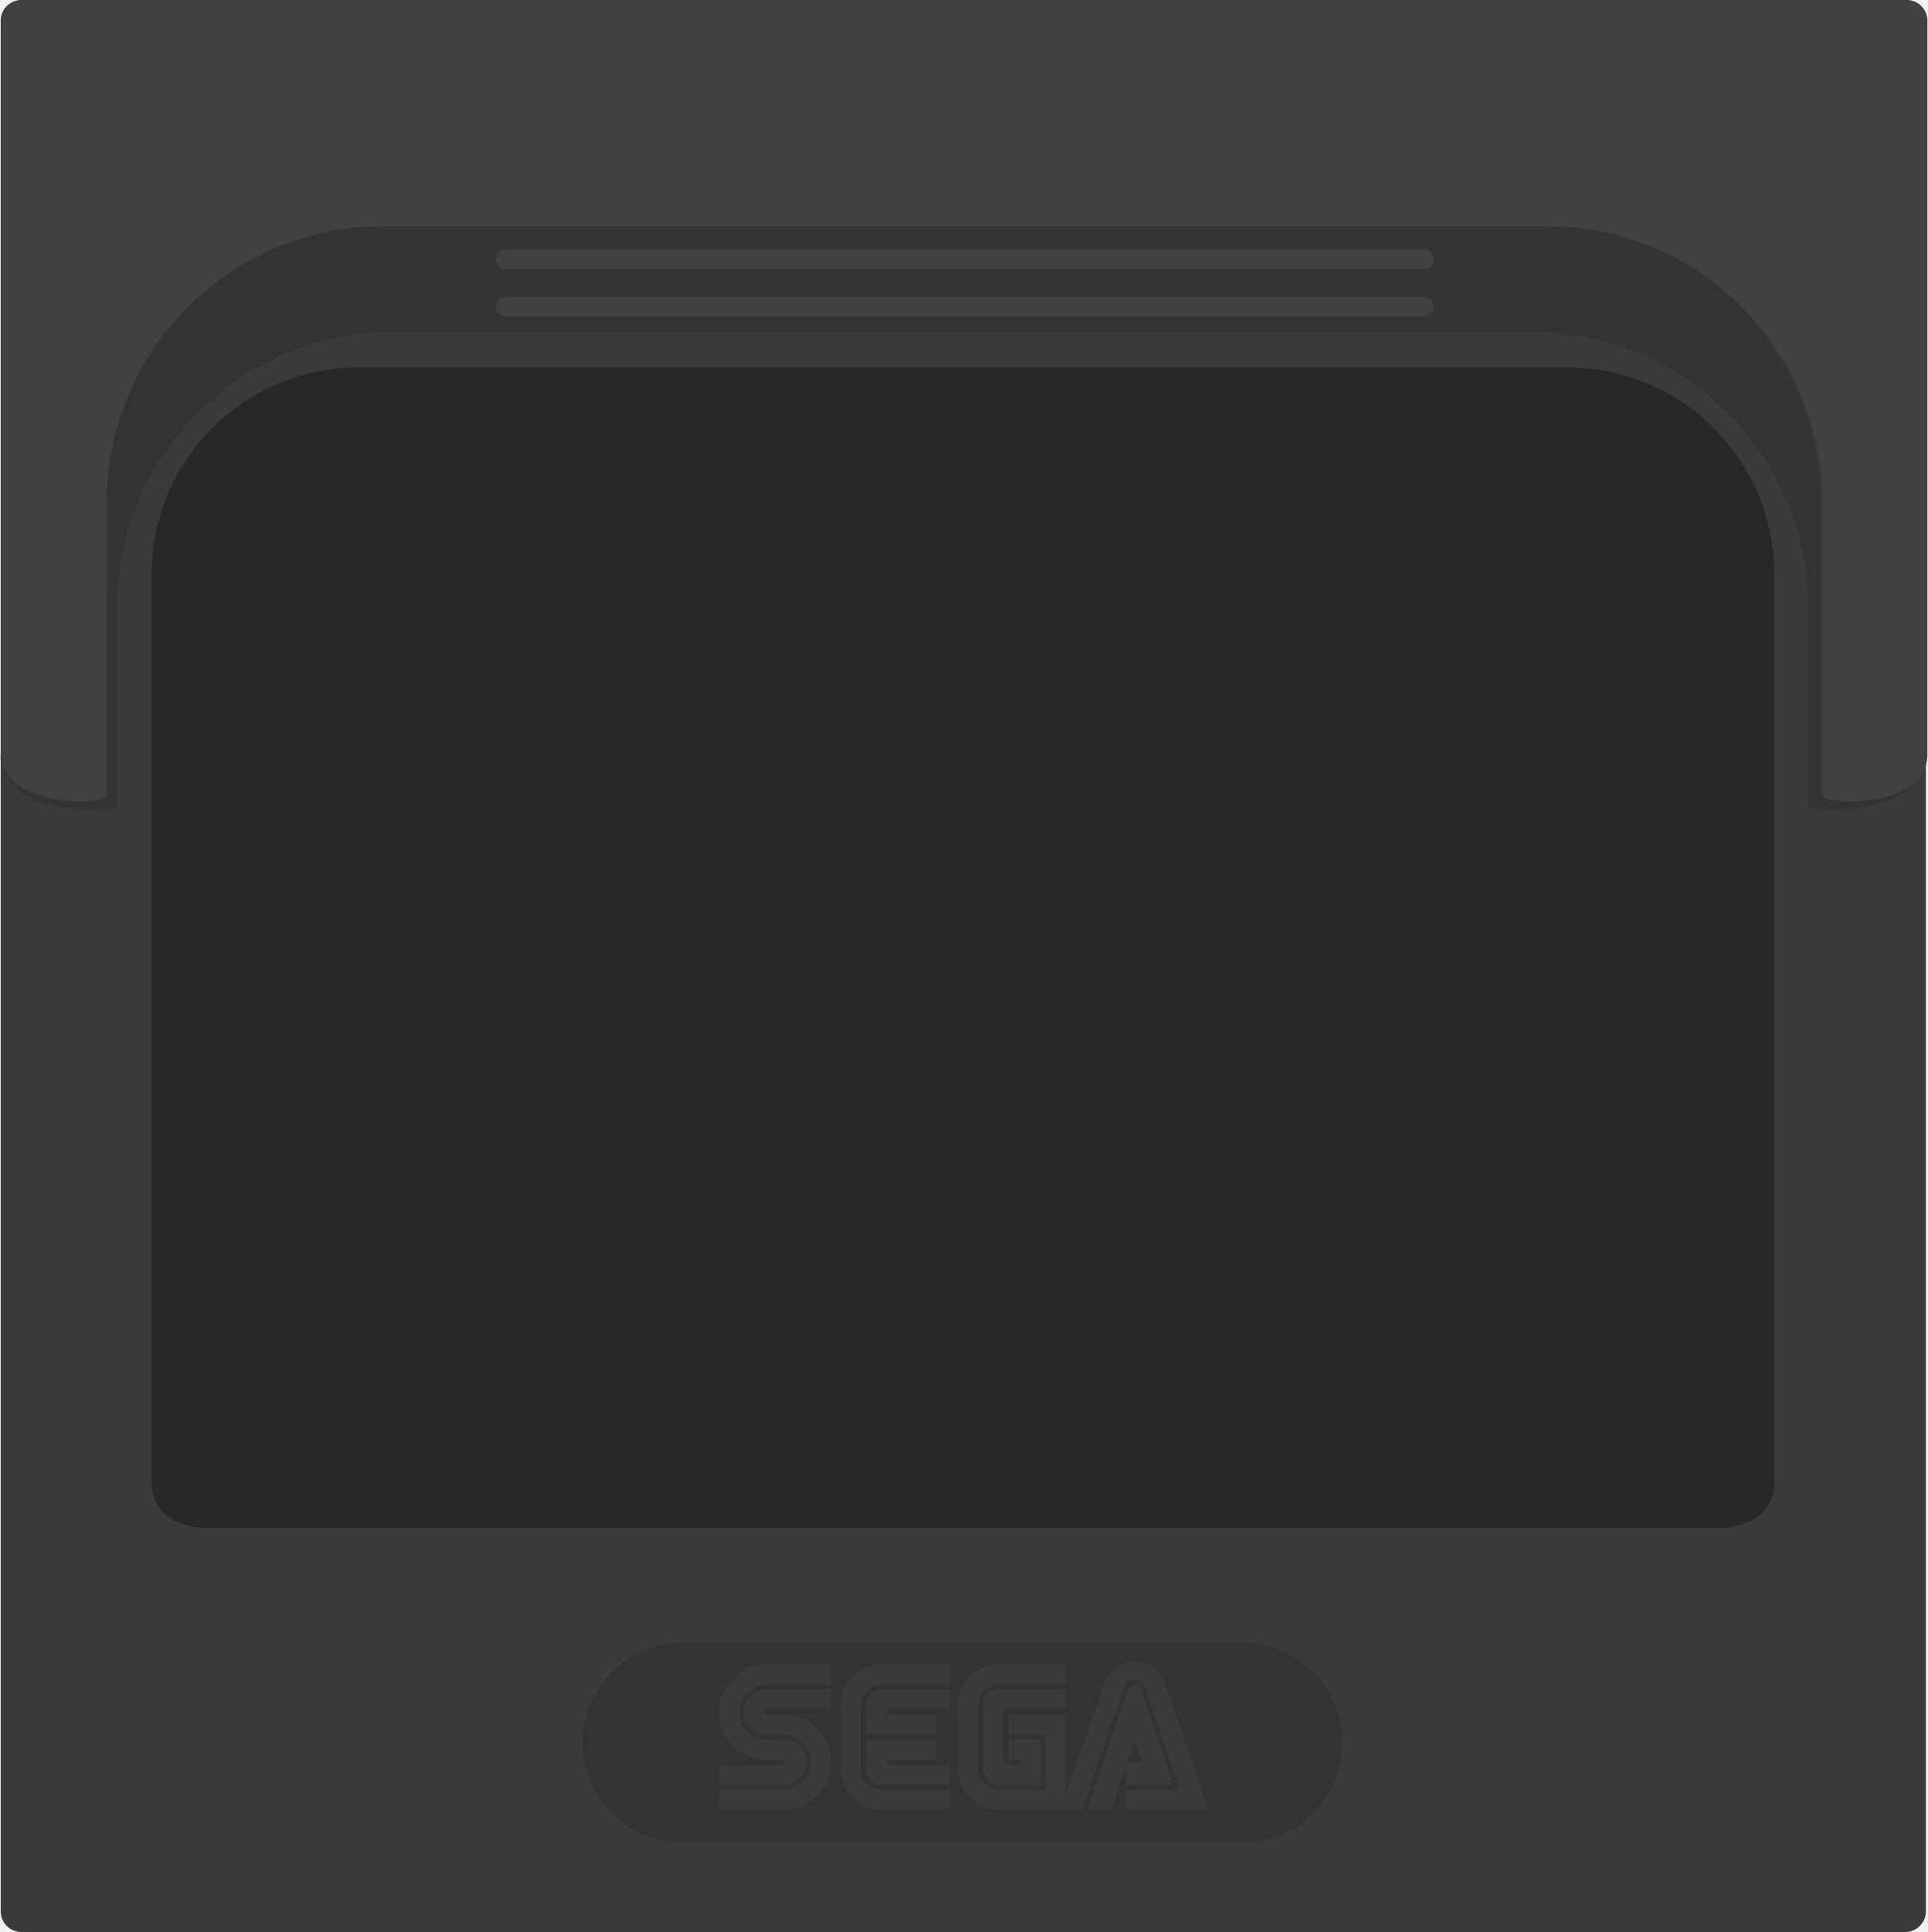
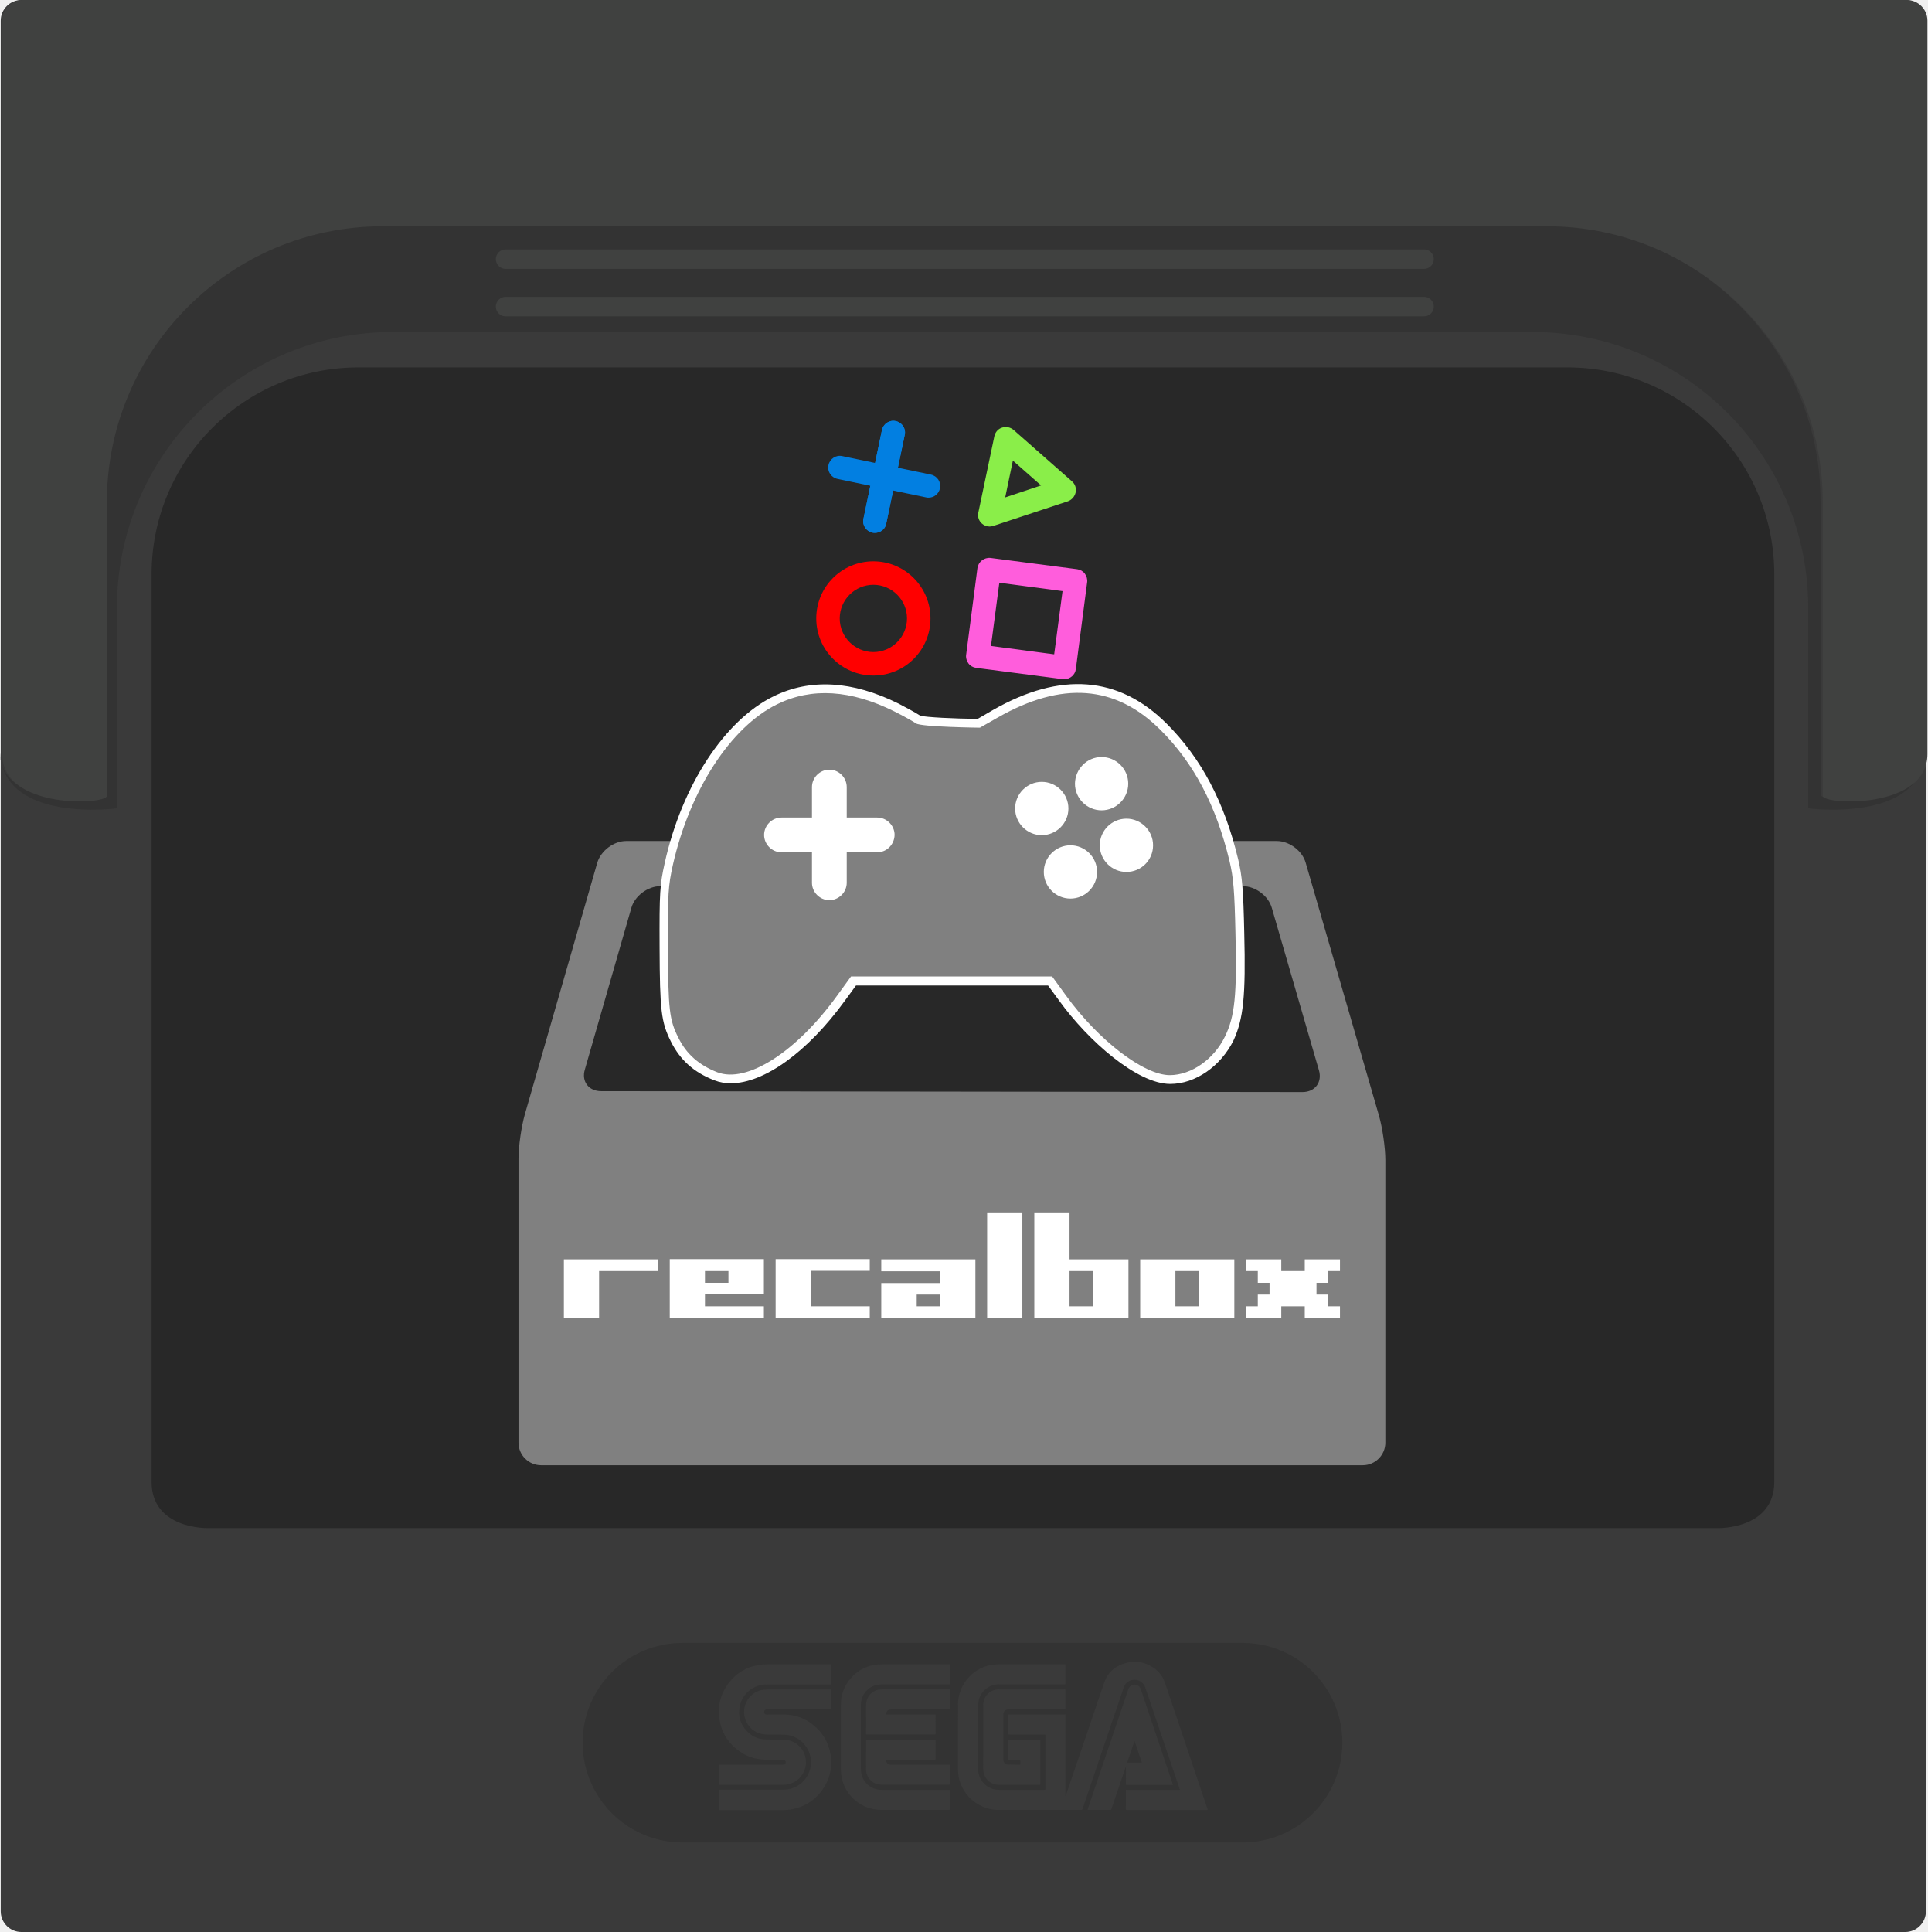
<svg xmlns="http://www.w3.org/2000/svg" viewBox="0 0 173.1 173.5" height="173.5" width="173.1" xml:space="preserve" version="1.1" id="svg2">
  <defs id="defs6">
    <clipPath id="clipPath16" clipPathUnits="userSpaceOnUse">
      <path id="path18" d="m 0,138.8 138.48,0 L 138.48,0 0,0 0,138.8 Z" />
    </clipPath>
  </defs>
  <g transform="matrix(1.25,0,0,-1.25,0,173.5)" id="g10">
    <g id="g12">
      <g clip-path="url(#clipPath16)" id="g14">
        <g transform="translate(138.3711,137.3135)" id="g20">
          <path id="path22" style="fill:#3a3a3a;fill-opacity:1;fill-rule:nonzero;stroke:none" d="m 0,0 c 0,0.821 -0.666,1.486 -1.486,1.486 l -135.346,0 c -0.822,0 -1.487,-0.665 -1.487,-1.486 l 0,-135.827 c 0,-0.821 0.665,-1.487 1.487,-1.487 l 135.346,0 c 0.82,0 1.486,0.666 1.486,1.487 L 0,0 Z" />
        </g>
        <g transform="translate(69.1592,114.9473)" id="g24">
          <path id="path26" style="fill:#333333;fill-opacity:1;fill-rule:nonzero;stroke:none" d="m 0,0 40.938,0 c 10.947,0 19.821,-8.874 19.821,-19.82 l 0,-14.399 c 0,0 8.133,-1.092 8.4,3.998 0,-4.019 -7.517,-3.648 -7.517,-3.008 l 0,21.1 c 0,10.947 -8.873,19.82 -19.821,19.82 l -41.821,0 -0.001,0 -41.82,0 c -10.948,0 -19.823,-8.873 -19.823,-19.82 l 0,-21.1 c 0,-0.64 -7.515,-1.011 -7.515,3.008 0.267,-5.09 8.399,-3.998 8.399,-3.998 l 0,14.399 C -60.76,-8.874 -51.886,0 -40.938,0 L 0,0 Z" />
        </g>
        <g transform="translate(69.1582,29.0176)" id="g28">
          <path id="path30" style="fill:#282828;fill-opacity:1;fill-rule:nonzero;stroke:none" d="m 0,0 54.301,0 c 0,0 4.021,-0.086 4.021,3.322 l 0,65.198 c 0,8.211 -6.656,14.866 -14.866,14.866 l -43.171,0 -0.515,0 -43.172,0 c -8.21,0 -14.866,-6.655 -14.866,-14.866 l 0,-65.198 c 0,-3.408 4.02,-3.322 4.02,-3.322 L 0.053,0 0,0 Z" />
        </g>
        <g transform="translate(49.0273,6.4336)" id="g32">
          <path id="path34" style="fill:#333333;fill-opacity:1;fill-rule:nonzero;stroke:none" d="m 0,0 c -3.958,0 -7.168,3.21 -7.168,7.168 0,3.959 3.21,7.167 7.168,7.167 l 40.25,0 c 3.959,0 7.168,-3.208 7.168,-7.167 C 47.418,3.21 44.209,0 40.25,0 L 0,0 Z" />
        </g>
        <g transform="translate(36.3242,120.1826)" id="g36">
          <path id="path38" style="fill:none;stroke:#404140;stroke-width:1.398;stroke-linecap:round;stroke-linejoin:miter;stroke-miterlimit:10;stroke-dasharray:none;stroke-opacity:1" d="M 0,0 65.992,0" />
        </g>
        <g transform="translate(36.3242,116.7735)" id="g40">
          <path id="path42" style="fill:none;stroke:#404140;stroke-width:1.398;stroke-linecap:round;stroke-linejoin:miter;stroke-miterlimit:10;stroke-dasharray:none;stroke-opacity:1" d="M 0,0 65.992,0" />
        </g>
        <g transform="translate(76.543,19.2334)" id="g44">
          <path id="path46" style="fill:#3a3a3a;fill-opacity:1;fill-rule:evenodd;stroke:none" d="m 0,0 0,-1.44 c -0.029,-0.002 -0.057,-0.004 -0.084,-0.004 -1.565,0 -3.131,-0.004 -4.697,0.002 -0.672,0.002 -1.276,-0.466 -1.432,-1.115 -0.027,-0.111 -0.043,-0.227 -0.044,-0.34 -0.003,-1.557 -0.003,-3.112 -0.001,-4.668 0,-0.709 0.537,-1.328 1.24,-1.434 0.082,-0.014 0.167,-0.021 0.25,-0.021 l 3.247,0 c 0.085,0 0.085,0 0.085,0.085 l 0,3.797 c 0,0.09 0,0.09 -0.087,0.09 l -2.504,0 c -0.078,0 -0.078,0 -0.078,0.074 l 0,1.305 0,0.061 4.109,0 0,-5.83 c 0.007,-10e-4 0.014,-0.003 0.019,-0.004 0.009,0.02 0.02,0.039 0.026,0.059 0.279,0.818 0.556,1.636 0.835,2.452 0.352,1.038 0.707,2.077 1.06,3.116 0.285,0.838 0.564,1.677 0.854,2.513 0.223,0.645 0.673,1.084 1.306,1.315 0.884,0.318 1.708,0.183 2.437,-0.422 0.317,-0.264 0.514,-0.608 0.645,-0.998 0.576,-1.725 1.159,-3.447 1.739,-5.17 0.429,-1.273 0.858,-2.545 1.287,-3.816 0.006,-0.02 0.011,-0.04 0.018,-0.067 -0.026,-0.002 -0.046,-0.004 -0.066,-0.004 -1.916,0 -3.83,0 -5.745,-0.002 -0.058,0 -0.071,0.016 -0.071,0.073 0.002,0.434 0.002,0.87 0.002,1.304 l 0,0.069 3.881,0 C 8.209,-8.948 8.189,-8.888 8.168,-8.828 7.475,-6.779 6.781,-4.731 6.087,-2.683 5.969,-2.337 5.852,-1.989 5.734,-1.643 5.627,-1.328 5.31,-1.106 4.971,-1.108 4.621,-1.11 4.309,-1.328 4.201,-1.643 3.783,-2.876 3.365,-4.109 2.947,-5.341 2.428,-6.875 1.906,-8.409 1.387,-9.944 c -0.053,-0.151 -0.108,-0.3 -0.154,-0.452 -0.016,-0.056 -0.044,-0.067 -0.096,-0.067 -0.41,0.002 -0.823,10e-4 -1.234,10e-4 -1.56,0 -3.12,0.005 -4.679,-10e-4 -1.249,-0.005 -2.378,0.788 -2.785,1.984 -0.099,0.293 -0.151,0.593 -0.151,0.901 -0.003,1.563 -0.003,3.128 -0.001,4.691 0.002,1.357 0.987,2.56 2.316,2.824 0.198,0.039 0.402,0.06 0.602,0.06 C -3.225,0.002 -1.654,0 -0.085,0 L 0,0 Z" />
        </g>
        <g transform="translate(51.6543,10.5703)" id="g48">
          <path id="path50" style="fill:#3a3a3a;fill-opacity:1;fill-rule:evenodd;stroke:none" d="m 0,0 0,1.443 0.083,0 c 1.497,0 2.995,0 4.493,10e-4 0.032,0 0.067,0.003 0.098,0.011 0.08,0.022 0.128,0.092 0.125,0.182 C 4.795,1.718 4.739,1.784 4.656,1.799 4.624,1.805 4.59,1.807 4.558,1.807 4.141,1.808 3.725,1.801 3.306,1.811 2.547,1.828 1.869,2.083 1.277,2.559 0.613,3.092 0.197,3.781 0.051,4.62 -0.127,5.65 0.111,6.588 0.77,7.404 1.282,8.039 1.949,8.438 2.751,8.596 2.965,8.639 3.188,8.66 3.406,8.66 4.927,8.666 6.447,8.663 7.969,8.663 l 0.076,0 0,-1.45 -0.083,0 c -1.511,0 -3.023,0.002 -4.532,0 C 2.499,7.213 1.701,6.587 1.5,5.68 1.349,5.006 1.514,4.404 1.977,3.893 2.299,3.535 2.705,3.33 3.182,3.273 3.363,3.252 3.547,3.258 3.73,3.256 4.044,3.25 4.357,3.249 4.671,3.246 5.381,3.239 6.018,2.736 6.2,2.037 6.442,1.111 5.837,0.178 4.893,0.023 4.793,0.008 4.691,0 4.59,0 3.084,-0.002 1.579,0 0.073,0 L 0,0 Z" />
        </g>
        <g transform="translate(51.6504,10.2227)" id="g52">
          <path id="path54" style="fill:#3a3a3a;fill-opacity:1;fill-rule:evenodd;stroke:none" d="M 0,0 0.086,0 4.637,0 C 5.592,0 6.411,0.682 6.586,1.622 6.781,2.669 6.075,3.707 5.029,3.914 4.787,3.963 4.541,3.955 4.295,3.957 4.002,3.961 3.707,3.959 3.412,3.963 2.605,3.976 1.953,4.549 1.829,5.333 1.698,6.17 2.225,6.956 3.045,7.154 3.162,7.182 3.285,7.195 3.404,7.195 4.934,7.199 6.461,7.197 7.99,7.197 l 0.061,0 C 8.054,7.184 8.059,7.172 8.059,7.162 8.055,6.722 8.049,6.281 8.049,5.84 8.049,5.772 8.021,5.766 7.967,5.766 6.479,5.768 4.992,5.768 3.504,5.768 c -0.035,0 -0.07,0 -0.105,-0.005 C 3.313,5.752 3.252,5.683 3.247,5.596 3.242,5.477 3.313,5.398 3.433,5.398 3.642,5.398 3.85,5.404 4.059,5.403 4.361,5.402 4.664,5.416 4.965,5.389 5.645,5.33 6.256,5.077 6.787,4.646 7.419,4.133 7.832,3.477 7.994,2.678 8.205,1.633 7.98,0.678 7.319,-0.162 6.804,-0.818 6.126,-1.223 5.31,-1.396 5.08,-1.443 4.848,-1.462 4.613,-1.462 3.104,-1.463 1.595,-1.463 0.086,-1.463 0,-1.463 0,-1.463 0,-1.376 L 0,-0.077 0,0 Z" />
        </g>
        <g transform="translate(68.2695,19.2334)" id="g56">
          <path id="path58" style="fill:#3a3a3a;fill-opacity:1;fill-rule:evenodd;stroke:none" d="m 0,0 0,-1.44 c -0.028,-0.001 -0.057,-0.004 -0.084,-0.004 l -4.861,0 c -0.711,0 -1.321,-0.505 -1.448,-1.205 -0.015,-0.083 -0.023,-0.17 -0.023,-0.254 l 0,-4.64 c 0,-0.749 0.534,-1.362 1.273,-1.464 0.075,-0.01 0.152,-0.013 0.227,-0.013 l 4.814,0 c 0.086,0 0.086,0 0.086,-0.086 0,-0.426 -0.001,-0.853 0.002,-1.281 0,-0.058 -0.015,-0.076 -0.076,-0.076 -1.632,0.002 -3.264,-0.001 -4.895,0.002 -1.357,0.004 -2.544,0.989 -2.812,2.321 -0.042,0.206 -0.06,0.413 -0.06,0.622 0,1.523 0.002,3.046 0,4.569 -10e-4,0.751 0.24,1.415 0.74,1.977 0.437,0.493 0.984,0.801 1.633,0.92 0.187,0.035 0.379,0.049 0.569,0.049 C -3.305,0.001 -1.695,0 -0.084,0 L 0,0 Z" />
        </g>
        <g transform="translate(80.9863,12.168)" id="g60">
          <path id="path62" style="fill:#3a3a3a;fill-opacity:1;fill-rule:evenodd;stroke:none" d="m 0,0 c 0.301,-0.001 0.672,0 0.973,0 l 0.08,0 C 0.878,0.523 0.708,1.03 0.538,1.538 l -0.017,0 C 0.514,1.518 0.504,1.496 0.498,1.477 0.34,1.008 0.182,0.541 0.023,0.072 L 0,0 Z m -0.09,-0.26 c -0.316,-0.935 -0.676,-1.988 -0.992,-2.922 -0.02,-0.055 -0.04,-0.11 -0.057,-0.166 -0.009,-0.037 -0.029,-0.049 -0.066,-0.048 -0.069,0.002 -0.14,0 -0.21,0 -0.45,0 -0.901,0 -1.352,10e-4 -0.024,0 -0.049,10e-4 -0.083,0.002 0.009,0.031 0.016,0.054 0.024,0.077 0.506,1.496 1.013,2.991 1.519,4.486 0.462,1.367 0.924,2.734 1.388,4.102 C 0.189,5.593 0.549,5.711 0.808,5.515 0.89,5.453 0.943,5.37 0.977,5.273 1.369,4.104 1.764,2.934 2.158,1.762 2.529,0.662 2.898,-0.437 3.27,-1.539 3.276,-1.557 3.283,-1.574 3.291,-1.602 l -3.384,0 c 0,0.424 0.003,0.921 0.003,1.342" />
        </g>
        <g transform="translate(76.5469,15.9903)" id="g64">
          <path id="path66" style="fill:#3a3a3a;fill-opacity:1;fill-rule:evenodd;stroke:none" d="m 0,0 -0.072,0 -3.96,0 C -4.066,0 -4.099,0 -4.133,-0.003 -4.334,-0.02 -4.459,-0.152 -4.459,-0.355 l 0,-3.27 c 0,-0.182 0.147,-0.333 0.334,-0.34 0.167,-0.004 0.336,-0.002 0.502,-0.004 0.106,0 0.212,-0.003 0.316,-0.009 0.053,-10e-4 0.069,0.019 0.067,0.07 -0.004,0.076 -0.004,0.155 0,0.232 0.002,0.049 -0.018,0.065 -0.065,0.065 -0.242,-0.002 -0.484,-0.002 -0.725,-10e-4 -0.079,0 -0.079,0 -0.079,0.075 l 0,1.316 c 0,0.017 0.002,0.033 0.002,0.055 l 2.303,0 c 0.001,-0.025 0.003,-0.049 0.003,-0.071 l 0,-3.107 c 0,-0.076 0,-0.076 -0.074,-0.076 -0.962,0 -1.924,-0.002 -2.885,0 -0.546,0 -0.995,0.35 -1.115,0.869 -0.018,0.076 -0.028,0.155 -0.028,0.233 -0.001,1.552 -0.001,3.107 -0.001,4.66 0.001,0.543 0.42,1.015 0.957,1.088 0.067,0.007 0.136,0.011 0.203,0.011 l 4.657,0 C 0.01,1.441 0,1.451 0,1.354 L 0,0.078 0,0 Z" />
        </g>
        <g transform="translate(63.666,15.6279)" id="g68">
          <path id="path70" style="fill:#3a3a3a;fill-opacity:1;fill-rule:evenodd;stroke:none" d="M 0,0 3.541,0 C 3.543,-0.03 3.549,-0.056 3.549,-0.083 3.551,-0.487 3.553,-0.89 3.555,-1.294 l 0,-0.006 c 0,-0.142 0,-0.142 -0.142,-0.142 l -4.767,0 -0.087,0 0,0.072 c 0,0.684 0,1.368 0.001,2.053 0,0.547 0.356,0.987 0.889,1.1 0.08,0.017 0.166,0.021 0.25,0.021 l 4.832,0 0.076,0 0,-0.075 0,-1.287 c 0,-0.08 0,-0.08 -0.08,-0.08 l -4.119,0 C 0.366,0.362 0.323,0.36 0.28,0.357 0.111,0.34 -0.018,0.181 0,0" />
        </g>
        <g transform="translate(63.6641,12.3779)" id="g72">
          <path id="path74" style="fill:#3a3a3a;fill-opacity:1;fill-rule:evenodd;stroke:none" d="M 0,0 C -0.012,-0.214 0.129,-0.355 0.348,-0.363 0.365,-0.364 0.383,-0.364 0.4,-0.364 l 4.106,0 c 0.084,0 0.084,0 0.084,-0.08 l 0,-1.276 c 0,-0.076 0,-0.076 -0.077,-0.076 l -4.843,0 c -0.564,0 -1.025,0.403 -1.102,0.962 -0.007,0.052 -0.006,0.105 -0.006,0.157 -0.001,0.679 -0.001,1.358 -0.001,2.035 0,0.081 0,0.081 0.08,0.081 l 4.837,0 c 0.085,0 0.081,0 0.081,-0.084 C 3.556,1.075 3.556,0.794 3.555,0.514 3.554,0.369 3.551,0.225 3.551,0.081 3.549,0 3.549,0 3.471,0 L 0.09,0 0,0 Z" />
        </g>
        <g transform="translate(69.3203,122.543)" id="g76">
          <path id="path78" style="fill:#404140;fill-opacity:1;fill-rule:nonzero;stroke:none" d="m 0,0 41.822,0 c 10.947,0 19.821,-8.875 19.821,-19.822 l 0,-21.1 c 0,-0.64 7.517,-1.012 7.517,3.01 l 0,52.683 c 0,0.82 -0.666,1.486 -1.486,1.486 l -67.674,0 -67.673,0 c -0.821,0 -1.486,-0.666 -1.486,-1.486 l 0,-52.683 c 0,-4.022 7.516,-3.65 7.516,-3.01 l 0,21.1 C -61.643,-8.875 -52.769,0 -41.821,0 L 0,0 Z" />
        </g>
      </g>
    </g>
  </g>
+   <g id="g4379" transform="matrix(0.1380711,0,0,0.1380711,31.65374,58.21405)">
+     <path style="fill:#ff0000" id="path9" d="m 338.831,17.757 c -20.411,0 -37.15,-16.593 -37.15,-37.15 0,-20.557 16.593,-37.15 37.15,-37.15 20.411,0 37.15,16.593 37.15,37.15 0,20.557 -16.593,37.15 -37.15,37.15 z m 0,-59.029 c -12.041,0 -21.879,9.838 -21.879,21.879 0,12.041 9.838,21.879 21.879,21.879 12.041,0 21.879,-9.838 21.879,-21.879 0,-12.041 -9.838,-21.879 -21.879,-21.879 z" class="st0" />
+     <path style="fill:#ff5ddc" id="path11" d="m 463.057,20.106 c -0.294,0 -0.734,0 -1.028,0 l -56.386,-7.342 C 403.587,12.471 401.825,11.443 400.65,9.828 399.476,8.212 398.888,6.157 399.182,4.248 l 7.342,-56.386 c 0.587,-4.111 4.405,-7.048 8.517,-6.608 l 56.386,7.342 c 2.056,0.294 3.818,1.322 4.993,2.937 1.175,1.615 1.762,3.671 1.468,5.58 l -7.342,56.386 c -0.441,3.818 -3.671,6.608 -7.489,6.608 z m -47.723,-21.585 41.115,5.433 5.433,-41.115 -41.115,-5.433 -5.433,41.115 z" class="st1" />
+     <path style="fill:#027fe1" id="path13" d="m 339.859,-75.045 c -0.587,0 -1.028,0 -1.615,-0.147 -4.111,-0.881 -6.755,-4.846 -5.874,-8.957 l 12.041,-57.708 c 0.881,-4.112 4.846,-6.755 8.957,-5.874 4.112,0.881 6.755,4.846 5.874,8.957 l -12.041,57.708 c -0.587,3.524 -3.818,6.02 -7.342,6.02 z" class="st2" />
+     <path style="fill:#027fe1" id="path15" d="m 339.859,-75.045 c -0.587,0 -1.028,0 -1.615,-0.147 -4.111,-0.881 -6.755,-4.846 -5.874,-8.957 l 12.041,-57.708 c 0.881,-4.112 4.846,-6.755 8.957,-5.874 4.112,0.881 6.755,4.846 5.874,8.957 l -12.041,57.708 c -0.587,3.524 -3.818,6.02 -7.342,6.02 z" class="st2" />
+     <path style="fill:#027fe1" id="path17" d="m 374.807,-97.952 c -0.587,0 -1.028,0 -1.615,-0.147 l -57.708,-12.041 c -4.111,-0.881 -6.755,-4.846 -5.874,-8.957 0.881,-4.111 4.846,-6.755 8.957,-5.874 l 57.708,12.041 c 4.111,0.881 6.755,4.846 5.874,8.957 -0.734,3.524 -3.818,6.02 -7.342,6.02 z" class="st2" />
+     <path style="fill:#8aee49" id="path19" d="m 414.453,-79.157 c -1.909,0 -3.671,-0.734 -4.993,-1.909 -2.056,-1.762 -2.937,-4.552 -2.349,-7.195 l 10.426,-49.632 c 0.587,-2.643 2.496,-4.846 4.993,-5.58 2.496,-0.881 5.433,-0.294 7.489,1.468 l 38.031,33.479 c 2.056,1.762 2.937,4.552 2.349,7.195 -0.587,2.643 -2.496,4.846 -4.993,5.727 l -48.457,16.005 c -1.028,0.294 -1.762,0.441 -2.496,0.441 z m 15.124,-42.877 -4.993,23.935 23.347,-7.782 -18.355,-16.152 z" class="st3" />
+     <path style="fill:#808080" id="path21" d="M 667.75,304.093 620.028,139.487 c -2.203,-7.782 -10.719,-14.097 -18.795,-14.097 l -423.19,0 c -8.076,0 -16.446,6.314 -18.795,14.097 L 112.111,303.212 C 109.909,310.995 108,323.916 108,331.993 l 0,184.724 c 0,8.076 6.608,14.684 14.684,14.684 l 534.494,0 c 8.076,0 14.684,-6.608 14.684,-14.684 l 0,-183.842 c 0,-8.076 -1.909,-20.998 -4.111,-28.78 z M 617.972,288.675 161.743,288.088 c -8.076,0 -12.922,-6.314 -10.572,-14.097 L 181.42,168.854 c 2.203,-7.782 10.719,-14.097 18.795,-14.097 l 378.992,0 c 8.076,0 16.593,6.314 18.795,14.097 l 30.689,105.724 c 2.203,7.782 -2.643,14.097 -10.719,14.097 z" class="st4" />
+     <path style="fill:#ffffff" d="m 160.422,435.808 -22.907,0 0,-38.325 61.232,0 0,7.636 -38.325,0 0,30.689 0,0 z" class="st5" id="path3079_4_" />
+     <path style="fill:#ffffff" d="m 229.289,428.025 38.325,0 0,7.636 -61.232,0 0,-38.325 61.232,0 0,22.907 -38.325,0 0,7.782 z m 0,-15.271 15.271,0 0,-7.636 -15.271,0 0,7.636 z" class="st5" id="path3081_4_" />
+     <path style="fill:#ffffff" d="m 298.157,428.025 38.325,0 0,7.636 -61.232,0 0,-38.325 61.232,0 0,7.636 -38.325,0 0,23.054 z" class="st5" id="path3083_4_" />
+     <path style="fill:#ffffff" d="m 343.97,397.483 61.232,0 0,38.325 -61.232,0 0,-22.907 38.325,0 0,-7.636 -38.325,0 0,-7.782 z m 23.054,30.543 15.271,0 0,-7.636 -15.271,0 0,7.636 z" class="st5" id="path3085_4_" />
+     <path style="fill:#ffffff" d="m 412.838,366.94 22.907,0 0,68.868 -22.907,0 0,-68.868 z" class="st5" id="path3087_4_" />
+     <path style="fill:#ffffff" d="m 443.527,366.94 22.907,0 0,30.543 38.325,0 0,38.325 -61.232,0 0,-68.868 z m 22.907,61.085 15.271,0 0,-22.907 -15.271,0 0,22.907 z" class="st5" id="path3089_4_" />
+     <path style="fill:#ffffff" d="m 512.395,397.483 61.232,0 0,38.325 -61.232,0 0,-38.325 z m 22.907,30.543 15.271,0 0,-22.907 -15.271,0 0,22.907 z" class="st5" id="path3091_4_" />
+     <path style="fill:#ffffff" d="m 588.898,420.39 7.636,0 0,-7.636 -7.636,0 0,-7.636 -7.636,0 0,-7.636 22.907,0 0,7.636 15.271,0 0,-7.636 22.907,0 0,7.636 -7.636,0 0,7.636 -7.636,0 0,7.636 7.636,0 0,7.636 7.636,0 0,7.636 -22.907,0 0,-7.636 -15.271,0 0,7.636 -22.907,0 0,-7.636 7.636,0 0,-7.636 z" class="st5" id="path3093_4_" />
+     <path style="fill:#ffffff" id="path31" d="M 580.088,185.154 C 579.5,157.254 578.766,148.297 576.123,137.284 567.313,100.281 552.041,71.353 529.428,48.887 498.445,18.051 460.561,15.114 416.803,40.077 l -10.132,5.874 C 391.106,45.803 373.191,44.922 369.373,43.894 366.437,41.985 359.976,38.461 355.13,35.965 325.175,21.134 297.863,19.519 273.928,31.266 242.064,46.831 214.311,89.268 203.152,139.487 c -3.23,14.537 -3.524,19.089 -3.377,55.211 0.147,40.968 1.028,48.457 7.342,61.085 6.02,12.041 14.978,20.117 28.34,25.256 3.377,1.322 6.901,1.909 10.719,1.909 21.439,0 49.778,-20.117 74.154,-53.743 l 7.195,-9.838 124.96,0 7.195,9.838 c 18.942,26.284 50.806,54.184 72.245,54.184 16.299,0 32.892,-11.453 41.262,-28.487 6.314,-13.95 7.929,-28.34 6.901,-69.749 z" class="st5" />
+     <path style="fill:#808080" id="path33" d="m 574.361,185.3 c -0.587,-27.459 -1.322,-36.122 -3.818,-46.695 -8.664,-36.122 -23.201,-63.875 -45.08,-85.607 C 496.242,23.924 461.442,21.281 419.739,45.069 l -11.6,6.608 c 0,0 -38.325,-0.441 -41.555,-2.79 -2.203,-1.468 -8.517,-4.993 -14.097,-7.782 -28.34,-14.097 -53.743,-15.712 -76.209,-4.699 -30.249,14.831 -56.827,55.799 -67.84,104.403 -3.084,13.95 -3.377,18.355 -3.23,54.037 0.147,40.087 0.881,46.842 6.755,58.442 5.286,10.719 13.362,17.768 25.256,22.466 l 0,0 c 19.236,7.489 51.541,-13.069 78.118,-49.925 l 8.957,-12.334 130.834,0 8.957,12.334 c 20.998,29.074 50.659,51.834 67.546,51.834 13.95,0 28.78,-10.279 35.976,-25.256 6.314,-12.922 7.782,-26.872 6.755,-67.105 z m -233.034,-52.568 -19.823,0 0,19.823 c 0,6.167 -5.139,11.307 -11.307,11.307 -6.167,0 -11.307,-5.139 -11.307,-11.307 l 0,-19.823 -19.823,0 c -6.167,0 -11.307,-5.139 -11.307,-11.307 0,-6.167 5.139,-11.307 11.307,-11.307 l 19.823,0 0,-19.823 c 0,-6.167 5.139,-11.307 11.307,-11.307 6.167,0 11.307,5.139 11.307,11.307 l 0,19.823 19.823,0 c 6.167,0 11.307,5.139 11.307,11.307 -0.147,6.314 -5.139,11.307 -11.307,11.307 z M 487.285,70.766 c 9.545,0 17.327,7.782 17.327,17.327 0,9.545 -7.782,17.327 -17.327,17.327 -9.545,0 -17.327,-7.782 -17.327,-17.327 0.147,-9.545 7.782,-17.327 17.327,-17.327 z M 431.046,104.245 c 0,-9.545 7.782,-17.327 17.327,-17.327 9.545,0 17.327,7.782 17.327,17.327 0,9.545 -7.782,17.327 -17.327,17.327 -9.545,0 -17.327,-7.782 -17.327,-17.327 z m 35.976,58.589 c -9.545,0 -17.327,-7.782 -17.327,-17.327 0,-9.545 7.782,-17.327 17.327,-17.327 9.545,0 17.327,7.782 17.327,17.327 0,9.545 -7.782,17.327 -17.327,17.327 z m 36.416,-17.327 c -9.545,0 -17.327,-7.782 -17.327,-17.327 0,-9.545 7.782,-17.327 17.327,-17.327 9.545,0 17.327,7.782 17.327,17.327 0,9.691 -7.782,17.327 -17.327,17.327 z" class="st4" />
+     <g transform="matrix(2.075122,0,0,2.075122,-336.9634,-563.5536)" id="g35">
+       <path style="fill:#d40000" d="m 403.4,511.6 0,0 0,0 z" class="st6" id="path3_1_" />
+       <path style="fill:#d40000" d="m 403.4,504.7 0,0 0,0 z" class="st6" id="path5_1_" />
+       <path style="fill:#d40000" d="m 403.4,497.9 0,0 0,0 z" class="st6" id="path7_1_" />
+       <path style="fill:#d40000" d="m 403.4,501.3 0,0 0,0 z" class="st6" id="path9_1_" />
+       <path style="fill:#d40000" d="m 403.4,515 0,0 0,0 z" class="st6" id="path11_1_" />
+       <path style="fill:#d40000" d="m 403.4,508.1 0,0 0,0 z" class="st6" id="path13_1_" />
+       <path style="fill:#d40000" d="m 403.4,494.5 0,0 0,0 z" class="st6" id="path15_1_" />
+     </g>
+   </g>
</svg>
